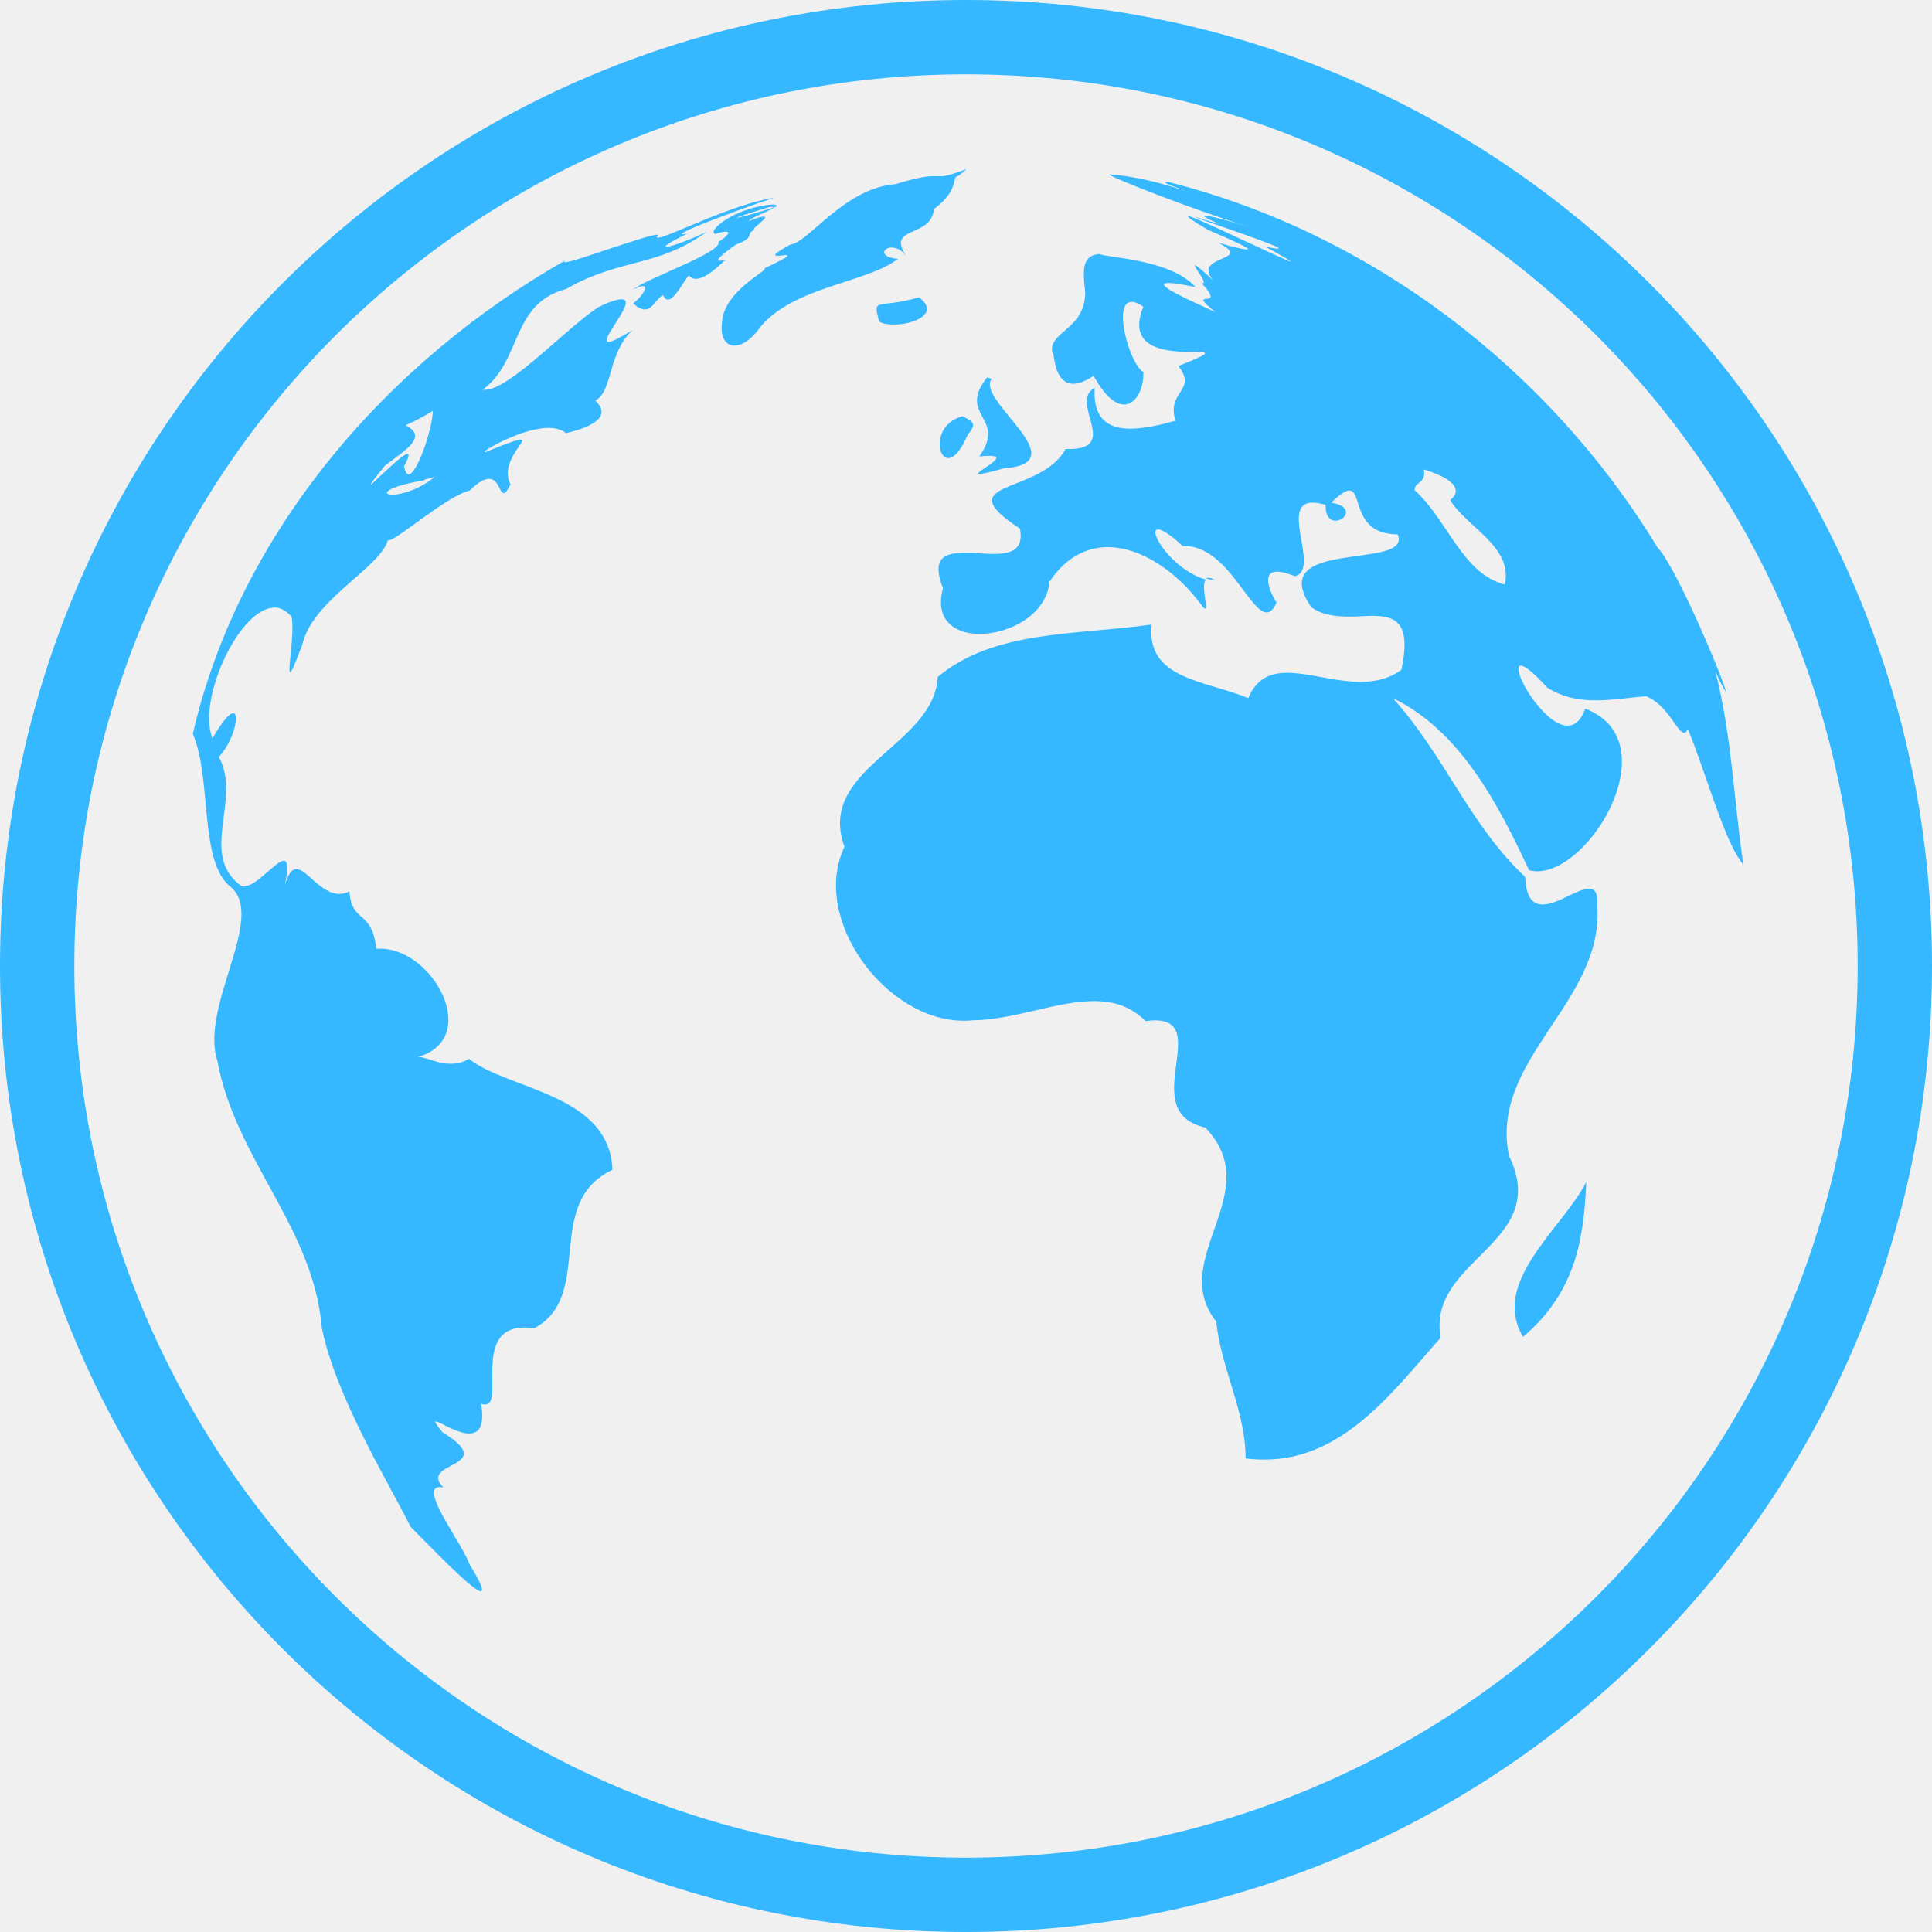
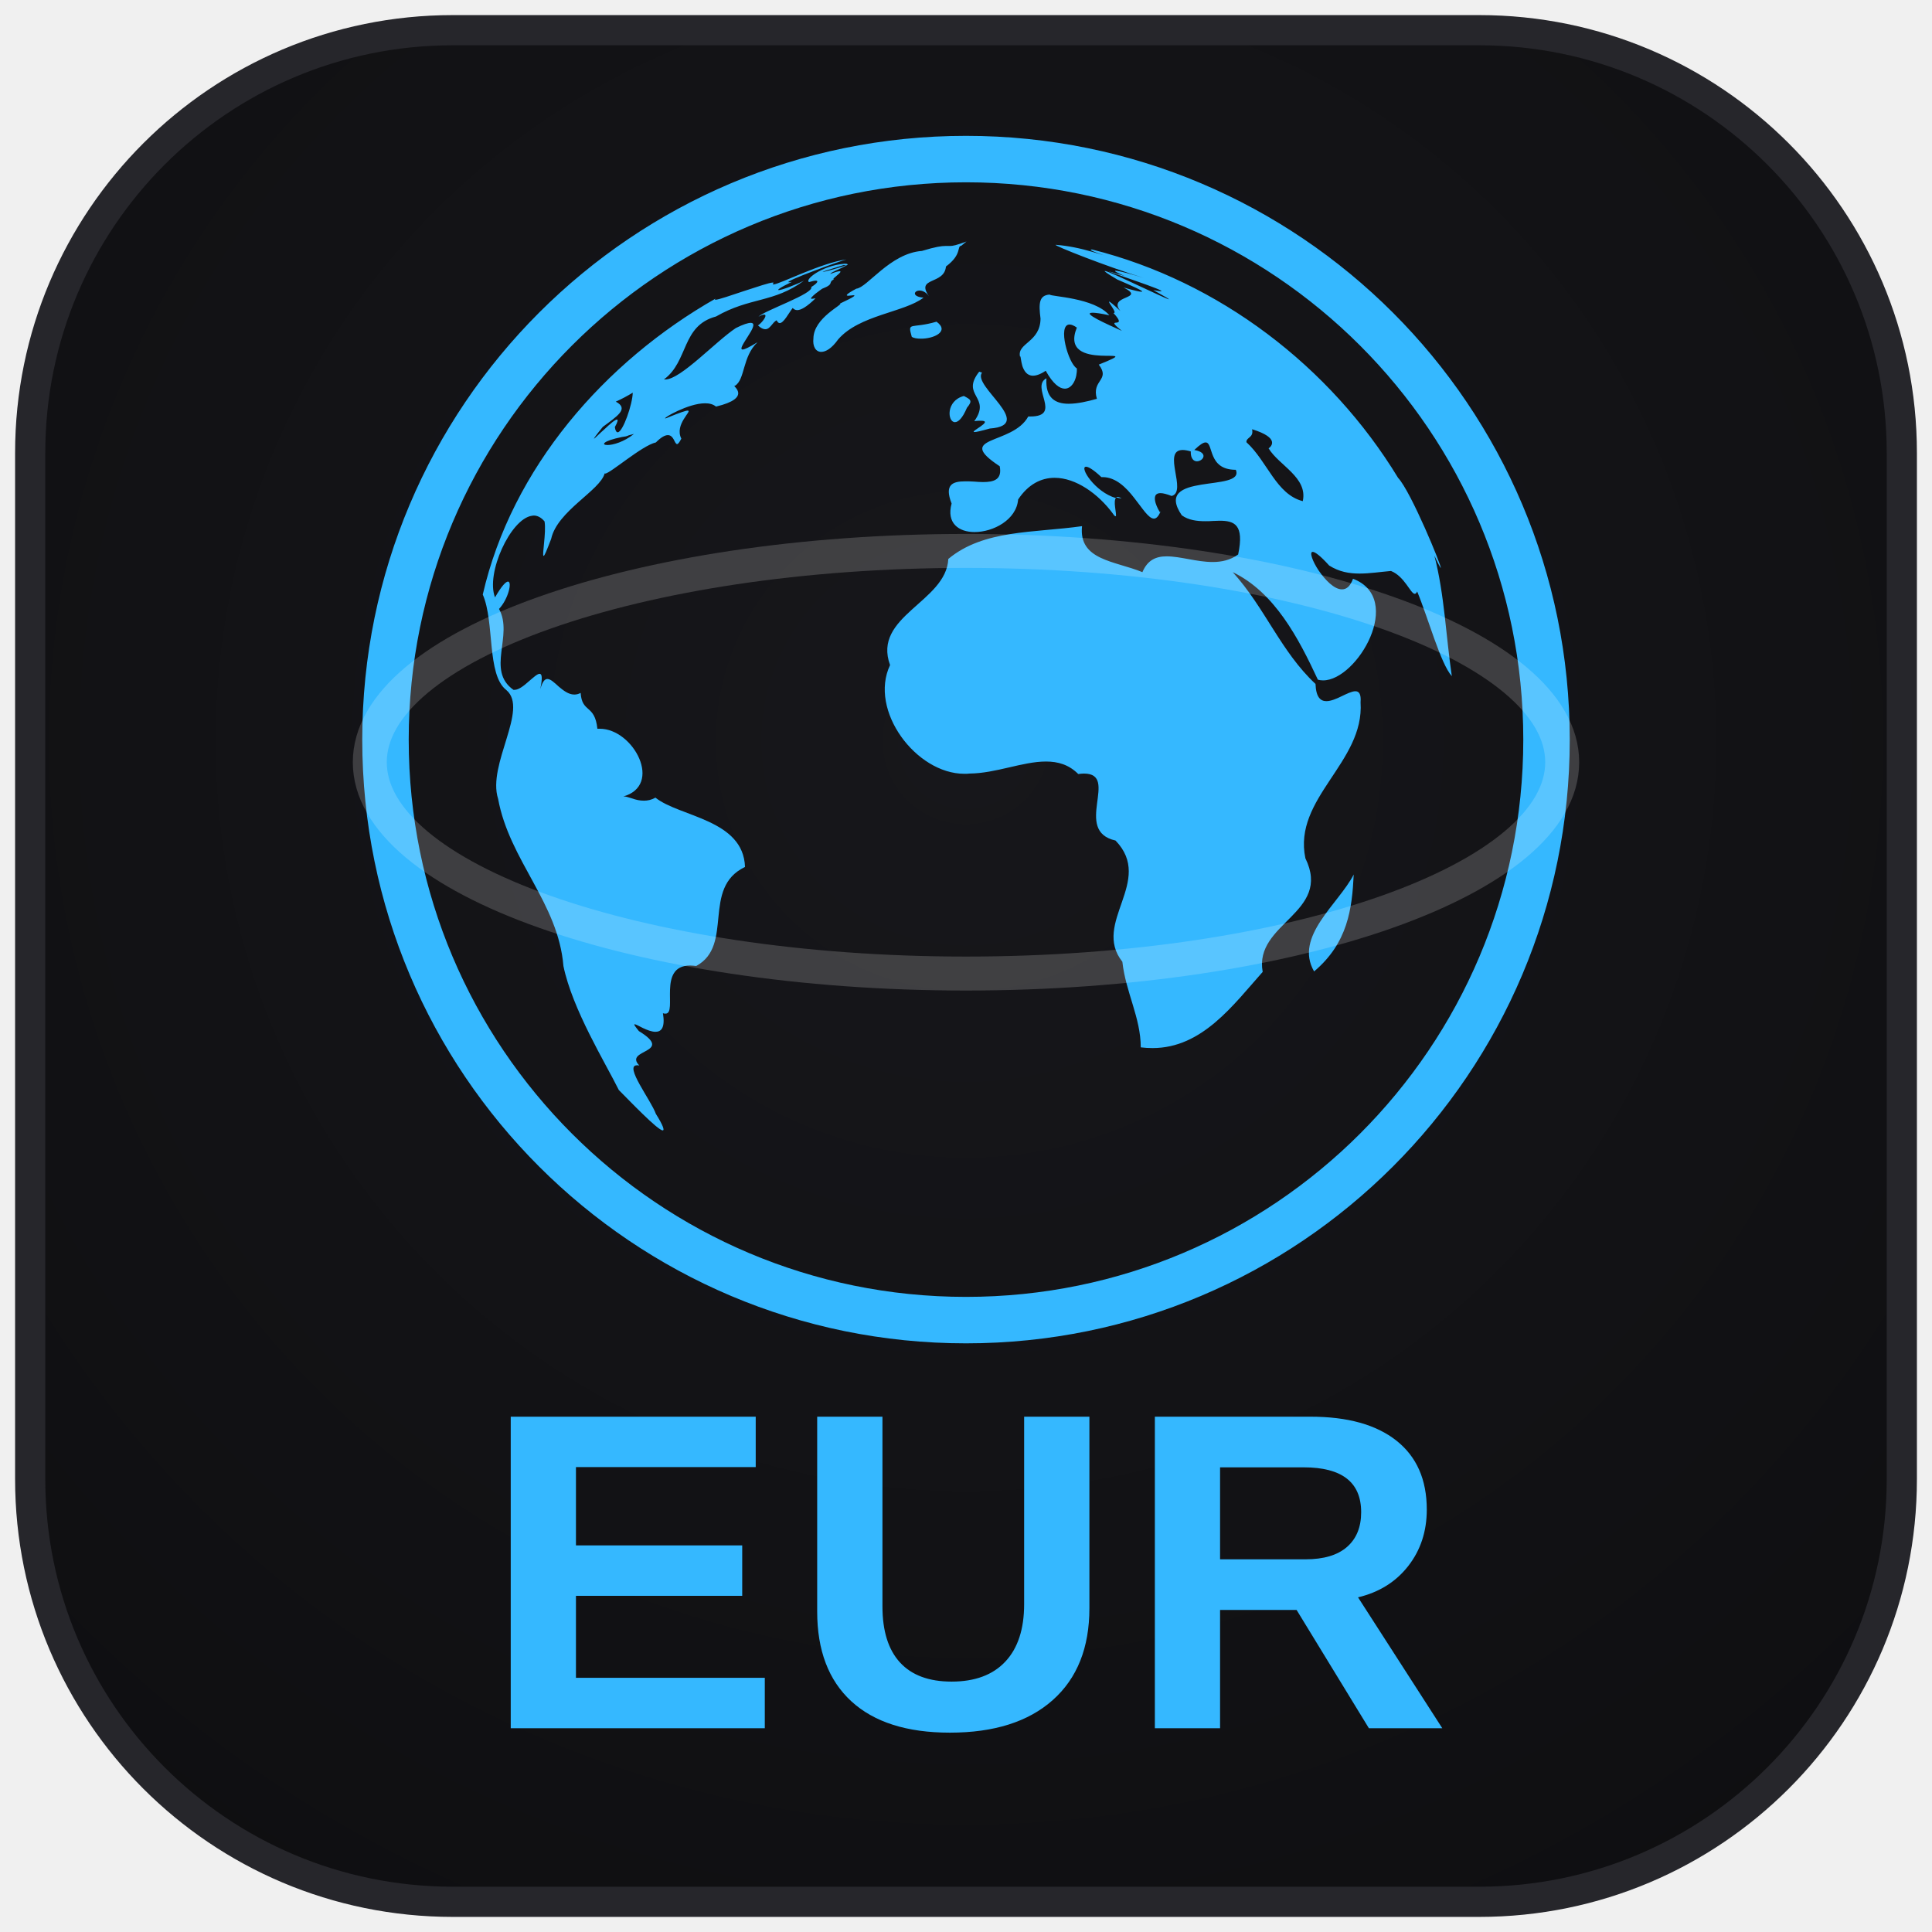
- <svg xmlns="http://www.w3.org/2000/svg" fill="#35b8ff" height="800px" width="800px" version="1.1" id="Layer_1" viewBox="0 0 512 512" enable-background="new 0 0 512 512" xml:space="preserve">
-   <path d="M236.3,65.6c1.2,0,2.7,0.6,4,2.4c-5.8-8.3,6.5-4.7,7.2-12.6c7-5.2,4.5-8.6,6.5-8.8l2.2-1.8c-4.3,1.6-5.8,1.9-7,1.9  c-0.3,0-0.6,0-0.9,0c-0.3,0-0.7,0-1.1,0c-1.5,0-4,0.3-9.9,2.1c-13.5,1-23.2,15.6-27.8,16c-4.7,2.5-4.5,3-3.4,3  c0.3,0,0.7-0.1,1.1-0.1c0.4,0,0.7-0.1,1-0.1c1.1,0,0.8,0.5-5.6,3.5c1.5,0.4-11.2,6-11.3,14.8c-0.4,3.4,1,5.7,3.3,5.7  c2,0,4.5-1.5,7.2-5.3c9-10.4,28-11.4,36.2-17.7C232.9,68.2,233.9,65.6,236.3,65.6z M190.6,69.1c-0.9,0,0.3-1.1,1.6-2.2  c1.4-1.1,3-2.2,3-2.2c0,0,0,0-0.1,0.1c5.4-2.1,2.1-2.6,5-4c-0.1,0-0.1,0-0.2,0c-0.6,0,0.5-0.8,1.5-1.7c1-0.8,1.9-1.7,1-1.7  c-0.5,0-1.8,0.3-4,1.2c0.7-1,3.4-1.7,7.2-3.8c-5.5,1.8-9.8,2.9-10.3,2.9c-0.4,0,1.9-0.8,8.8-2.9c0.3,0,0.6,0.1,0.8,0.1  c0.7,0,1-0.2,0.9-0.4c-0.1-0.2-0.5-0.3-1.2-0.3h0c-9.9,0.8-17.3,7-15.1,7.8c1.3-0.4,2.2-0.6,2.8-0.6c1.3,0,0.7,1.1-1.9,2.7  c1.2,2.8-20,10-22.4,12.6c1.2-0.7,2-0.9,2.4-0.9c1.6,0-0.5,3.1-2.6,4.6c1.3,1.2,2.3,1.6,3.1,1.6c2.1,0,3-2.9,4.8-3.8  c0.4,0.8,0.8,1.2,1.3,1.2c1.7,0,3.8-4.2,5.5-6.4c0.5,0.5,1.1,0.9,1.9,0.9c1.6,0,4-1.3,7.8-5C191.4,69,190.8,69.1,190.6,69.1z   M167.6,87.5c-3.6,2.2-5.5,3.1-6.3,3.1c-1.5,0,0.5-2.8,2.3-5.7c1.8-2.8,3.4-5.6,1.1-5.6c-1.1,0-3.1,0.6-6.3,2.2  c-8.7,5.8-23.4,21.8-29.9,21.8c-0.2,0-0.4,0-0.6,0c10.5-7.7,7.4-22.8,22.1-26.7c14.5-8.3,24.4-5.7,37.3-15.2c-3.8,1.9-9.4,4-10.7,4  c-0.8,0,0.4-1,5.6-3.5c-0.5,0.1-0.9,0.2-1.2,0.2c-3.5,0,23-9.5,24.3-9.7C194.4,53.9,176.8,63,174.4,63c-0.3,0-0.3-0.1-0.3-0.3  c0.4-0.3,0.4-0.5,0-0.5c-1.3,0-6.7,1.8-12.2,3.6c-5.4,1.8-10.9,3.7-12.1,3.7c-0.4,0-0.4-0.2,0.2-0.6c-47.2,26.8-86.6,72-98.9,125.6  c5.1,11.7,1.6,34,10,40.5c9.6,8.1-8.2,31.6-3.5,46.1c4.8,26.2,25.5,44.1,27.7,70.9c3.8,18.4,17.7,40.9,23.5,52.6  c4.4,4.4,16.5,17.1,18.6,17.1c0.8,0,0.3-1.9-2.9-7c-2-5.7-13.6-20.6-8-20.6c0.3,0,0.6,0,1,0.1c-6.9-7,15.3-5.1-0.2-14.6  c-1.8-2.2-2.2-2.9-1.8-2.9c0.5,0,1.9,0.8,3.5,1.6c1.7,0.8,3.7,1.6,5.3,1.6c2.5,0,4.2-1.7,3.2-7.9c0.4,0.2,0.8,0.2,1.1,0.2  c2.6,0,1.7-5.1,1.9-10.2c0.2-5.1,1.5-10.2,8.5-10.2c0.8,0,1.7,0.1,2.6,0.2c16.2-8.8,2.1-33.1,20.7-42c-0.7-20.2-27.8-21.2-38-29.4  c-1.7,1-3.3,1.3-4.9,1.3c-1.8,0-3.4-0.4-4.8-0.9c-1.4-0.4-2.7-0.9-3.6-0.9c-0.2,0-0.4,0-0.6,0.1c17.4-4.6,4.7-28.8-9.7-28.8  c-0.3,0-0.7,0-1,0c-1.1-10.5-6.5-6.5-7.1-15.2c-0.9,0.5-1.8,0.7-2.7,0.7c-2.4,0-4.6-1.7-6.5-3.3c-1.9-1.7-3.5-3.3-4.9-3.3  c-1.1,0-2.1,1.1-3,4.3c1-4.9,0.7-6.5-0.3-6.5c-1,0-2.8,1.7-4.8,3.4c-1.9,1.7-4.1,3.4-5.8,3.4c-0.2,0-0.3,0-0.5,0  c-11.7-8.3,0.1-23-6.1-34.3c4-4.3,5.6-11.6,3.8-11.6c-0.9,0-2.7,1.8-5.5,6.7c-4-10.2,6.6-33.3,15.6-34.6c0.3,0,0.5-0.1,0.8-0.1  c1.6,0,3.2,0.8,4.6,2.5c0.8,4.7-1.2,14.6-0.4,14.6c0.4,0,1.2-2,3.2-7.2c2.6-11.9,20.8-20.5,22.7-27.8c0.1,0.1,0.1,0.1,0.2,0.1  c2.1,0,15.6-11.9,21.5-13.2c2.3-2.3,3.9-3.1,5.1-3.1c1.3,0,2,1,2.5,1.9c0.5,1,0.9,1.9,1.4,1.9c0.4,0,0.9-0.6,1.8-2.3  c-3.1-6.1,4.9-11.9,2.7-11.9c-0.8,0-3.2,0.8-8.1,2.8c-0.8,0.4-1.2,0.5-1.4,0.5c-0.6,0,1.8-1.6,5.3-3.2c3.5-1.6,7.9-3.2,11.6-3.2  c1.8,0,3.4,0.4,4.6,1.4c15.5-3.7,7-8.8,7.8-8.8c0,0,0.1,0,0.2,0C162.4,103.4,161.1,93.6,167.6,87.5z M98.3,128.4  c-0.2,0,0.7-1.3,3.7-5c6.2-4.6,11.2-7.7,5.5-10.7c2.5-1.1,4.9-2.4,7.2-3.8c-0.1,4.9-4.2,16.8-6.4,16.8c-0.5,0-1-0.7-1.2-2.2  c1.3-2.3,1.4-3.2,0.9-3.2c-0.8,0-3.1,2-5.3,4.1C100.5,126.3,98.5,128.4,98.3,128.4z M104,131.1c-2.7,0-2.2-1.7,6.1-3.4  c3.6-0.5,0.8-0.3,5.1-1.3C111,129.8,106.3,131.1,104,131.1z M259.5,121c1.2-0.2,2.1-0.2,2.8-0.2c2.9,0,1.6,1.2-0.1,2.4  c-1.7,1.2-3.8,2.4-2.6,2.4c0.7,0,2.6-0.4,6.5-1.5c19.7-1.4-7.7-18.1-3.3-23.7l-1.2-0.4C253.5,110.3,267,110.5,259.5,121z   M251.3,121.4c1.4,0,3.2-1.6,5.1-6.1c2.6-3.1,1.5-3.5-1.3-5C247.4,112.3,248.1,121.4,251.3,121.4z M320.3,153.1  c-0.3,0-0.5,0.1-0.7,0.2c0.8,0.2,1.6,0.4,2.4,0.4C321.2,153.3,320.7,153.1,320.3,153.1z M454.6,178c1.7,3.7,2.6,5.2,2.7,5.2  c0.7,0-12.6-32.4-18.1-38.2c-28.7-47.2-75.9-83.3-129.7-96.8h-0.1c-1.4,0,0.2,0.7,2.1,1.4c1.9,0.7,4.2,1.4,4.2,1.4  c0,0-1.5-0.5-6.1-1.8c-5.1-1.5-10.3-2.6-15.6-3c-0.9,0.3,21.9,9.3,37.2,14c-5.1-1.6-10.4-3-11.7-3c-0.9,0,0,0.6,3.7,2.2  c-4.5-1.3-6.4-1.9-6.6-1.9c-0.3,0,6,2.1,11.9,4.2c6,2.1,11.7,4.2,10.1,4.2c-0.4,0-1.5-0.2-3.2-0.5c5.1,2.8,6.9,3.9,6.6,3.9  c-0.5,0-6.8-3-13.3-6c-6.4-3-12.9-6-13.8-6c-0.5,0,0.8,1,5.2,3.6c6,2.6,12,5.2,10.3,5.2c-0.8,0-3.1-0.5-7.6-1.8  c10,5.1-7.1,3.1-1.3,10c-3.2-3-4.5-4-4.8-4s0.5,1.2,1.3,2.4c0.8,1.2,1.4,2.4,0.7,2.4c-0.1,0-0.1,0-0.2,0c7,7.6-4.9,0.8,3.6,7.6  c-6.4-2.9-17.3-7.7-12.4-7.7c1.2,0,3.5,0.3,7.1,1.1c-6.5-7.6-24.9-7.9-25.3-8.8c-4.6,0.3-4.7,3.8-3.9,10.2  c-0.1,10.1-10,10.3-8.7,16.1c0-0.1,0.1-0.1,0.1-0.1c0.2,0,0.3,2,0.9,4.1c0.7,2,1.9,4.1,4.5,4.1c1.4,0,3.2-0.6,5.4-2.1  c3.1,5.6,5.9,7.6,8.1,7.6c3.3,0,5.3-4.5,5.1-8.6c-3.6-2-8.3-18.6-3.1-18.6c0.8,0,1.8,0.4,3.1,1.3c-8.1,19.9,32,6.6,9.3,15.7  c5.1,6.7-3.2,6.4-0.8,14.5c-3.9,1.1-8.2,2.1-12,2.1c-5.6,0-9.9-2.4-9.4-10.8c-7,3.7,7,16.2-6.9,16.2h-0.8  c-6.7,12.3-31.8,8.1-12.1,21.1c1.1,5.7-2.5,6.7-7.1,6.7c-1.2,0-2.5-0.1-3.8-0.2c-1.3-0.1-2.6-0.1-3.8-0.1c-5.2,0-8.9,1.3-5.7,9.4  c-2.3,8.4,3.1,12.1,9.7,12.1c8,0,17.8-5.2,18.5-13.8c4.3-6.5,9.8-9.2,15.5-9.2c9,0,18.5,6.8,24.7,15.2c0.5,0.8,0.9,1.1,1.1,1.1  c0.5,0,0-2-0.2-4c-0.2-1.6-0.2-3.2,0.4-3.7c-8.9-2.5-15.7-13.3-12.7-13.3c1,0,3.1,1.2,6.5,4.4c0.2,0,0.4,0,0.5,0  c5.6,0,10,4.4,13.4,8.8c3.5,4.4,6.1,8.8,8.4,8.8c0.9,0,1.8-0.8,2.6-2.6c-0.4-0.6-1.4-2.3-1.9-4c-0.6-2.1-0.6-4.2,2.1-4.2  c1.1,0,2.6,0.4,4.7,1.2c6.8-1.8-4.3-19.5,4.7-19.5c0.9,0,2,0.2,3.4,0.6c-0.1,3.1,1.3,4.2,2.6,4.2c2.6,0,5.2-3.7-1.1-4.8  c2.4-2.3,3.8-3.2,4.8-3.2c3.5,0,0.7,11.6,12.8,11.6c4.1,9.7-35.6,0.7-22.9,19.3c2.9,2.1,6.5,2.5,10,2.5c1.1,0,2.1,0,3.1-0.1  c1,0,2-0.1,2.9-0.1c6.2,0,10.6,1.5,7.9,14.3c-3.3,2.4-7,3.2-10.8,3.2c-3.4,0-6.8-0.6-10.1-1.2c-3.3-0.6-6.5-1.2-9.4-1.2  c-4.5,0-8.1,1.5-10.3,6.7c-11.7-4.8-27.1-5-25.6-19.5c-20.4,2.9-41.7,1.4-56.7,13.9c-0.9,18.3-32.3,24.2-24.7,45  c-9.1,19.2,11,46.1,31.5,46.1c0.7,0,1.5,0,2.2-0.1c11.2-0.1,22.5-5.1,32.4-5.1c5.1,0,9.7,1.3,13.7,5.3c0.9-0.1,1.7-0.2,2.4-0.2  c15.3,0-4.9,24.3,13.4,28.4c16.6,17.2-10.2,34.9,2.9,51.4c1.4,12.9,7.8,23.7,7.8,36.3c1.7,0.2,3.3,0.3,5,0.3  c21.1,0,34.3-18.4,46.7-32.3c-3.8-20.8,29.5-24.9,18.1-48.2c-5.3-25.5,25.1-40.6,23.4-66.1c0.3-3.6-0.7-4.7-2.2-4.7  c-1.5,0-3.7,1.1-5.8,2.1c-2.2,1.1-4.6,2.1-6.5,2.1c-2.5,0-4.4-1.7-4.6-7.3c-14.7-13.7-21.4-32.3-35.1-47.4  c17.8,8.6,27.9,28,36.1,45.6c0.7,0.2,1.4,0.3,2.2,0.3c14.5,0,34.7-34.7,12.7-43.1c-1.2,3.3-2.8,4.5-4.7,4.5c-3.3,0-7.1-4-9.8-7.9  c-2.7-4-4.1-8-2.6-8c1,0,3.2,1.6,7,5.8c4.3,2.7,8.5,3.4,12.9,3.4c4.3,0,8.7-0.7,13.3-1.1c5.8,2.3,8.3,9.7,10.1,9.7  c0.3,0,0.7-0.3,1-1c4.6,11,9.9,30.6,14.7,35.9C459.5,212.3,458.9,194.5,454.6,178z M398.8,154.9c-11.3-2.9-15-16.9-23.9-25  c-0.1-2.2,3.2-1.8,2.4-5.5c12,3.7,8.1,7.4,7,8.1C388.7,139.8,401,144.8,398.8,154.9z M243.5,78.8c-10.9,3.2-12.4-0.3-10.5,6.4  c0.8,0.6,2.3,0.8,3.8,0.8C242.1,86.1,249.3,83,243.5,78.8z M403.6,354.3c14.3-12.1,16.1-26.5,16.8-41.1  C414,325.7,395,339.5,403.6,354.3z M338.5,159.3c-0.1,0.1-0.1,0.1-0.1,0.2c0.1,0.2,0.2,0.2,0.2,0.2  C338.6,159.7,338.6,159.6,338.5,159.3z M256,0C114.6,0,0,114.6,0,256s114.6,256,256,256c141.4,0,256-114.6,256-256S397.4,0,256,0z   M256,492.3C125.5,492.3,19.7,386.5,19.7,256S125.5,19.7,256,19.7S492.3,125.5,492.3,256S386.5,492.3,256,492.3z" />
+ <svg xmlns="http://www.w3.org/2000/svg" viewBox="0 0 512 512">
+   <defs>
+     <radialGradient id="tile" cx="50%" cy="38%" r="80%">
+       <stop offset="0%" stop-color="#17171B" />
+       <stop offset="100%" stop-color="#0E0E10" />
+     </radialGradient>
+   </defs>
+   <rect x="8" y="8" width="496" height="496" rx="112" fill="url(#tile)" stroke="#26262B" stroke-width="8" />
+   <g transform="translate(96 36) scale(0.625)">
+     <path fill="#35b8ff" d="M236.3,65.6c1.2,0,2.7,0.6,4,2.4c-5.8-8.3,6.5-4.7,7.2-12.6c7-5.2,4.5-8.6,6.5-8.8l2.2-1.8c-4.3,1.6-5.8,1.9-7,1.9  c-0.3,0-0.6,0-0.9,0c-0.3,0-0.7,0-1.1,0c-1.5,0-4,0.3-9.9,2.1c-13.5,1-23.2,15.6-27.8,16c-4.7,2.5-4.5,3-3.4,3  c0.3,0,0.7-0.1,1.1-0.1c0.4,0,0.7-0.1,1-0.1c1.1,0,0.8,0.5-5.6,3.5c1.5,0.4-11.2,6-11.3,14.8c-0.4,3.4,1,5.7,3.3,5.7  c2,0,4.5-1.5,7.2-5.3c9-10.4,28-11.4,36.2-17.7C232.9,68.2,233.9,65.6,236.3,65.6z M190.6,69.1c-0.9,0,0.3-1.1,1.6-2.2  c1.4-1.1,3-2.2,3-2.2c0,0,0,0-0.1,0.1c5.4-2.1,2.1-2.6,5-4c-0.1,0-0.1,0-0.2,0c-0.6,0,0.5-0.8,1.5-1.7c1-0.8,1.9-1.7,1-1.7  c-0.5,0-1.8,0.3-4,1.2c0.7-1,3.4-1.7,7.2-3.8c-5.5,1.8-9.8,2.9-10.3,2.9c-0.4,0,1.9-0.8,8.8-2.9c0.3,0,0.6,0.1,0.8,0.1  c0.7,0,1-0.2,0.9-0.4c-0.1-0.2-0.5-0.3-1.2-0.3h0c-9.9,0.8-17.3,7-15.1,7.8c1.3-0.4,2.2-0.6,2.8-0.6c1.3,0,0.7,1.1-1.9,2.7  c1.2,2.8-20,10-22.4,12.6c1.2-0.7,2-0.9,2.4-0.9c1.6,0-0.5,3.1-2.6,4.6c1.3,1.2,2.3,1.6,3.1,1.6c2.1,0,3-2.9,4.8-3.8  c0.4,0.8,0.8,1.2,1.3,1.2c1.7,0,3.8-4.2,5.5-6.4c0.5,0.5,1.1,0.9,1.9,0.9c1.6,0,4-1.3,7.8-5C191.4,69,190.8,69.1,190.6,69.1z   M167.6,87.5c-3.6,2.2-5.5,3.1-6.3,3.1c-1.5,0,0.5-2.8,2.3-5.7c1.8-2.8,3.4-5.6,1.1-5.6c-1.1,0-3.1,0.6-6.3,2.2  c-8.7,5.8-23.4,21.8-29.9,21.8c-0.2,0-0.4,0-0.6,0c10.5-7.7,7.4-22.8,22.1-26.7c14.5-8.3,24.4-5.7,37.3-15.2c-3.8,1.9-9.4,4-10.7,4  c-0.8,0,0.4-1,5.6-3.5c-0.5,0.1-0.9,0.2-1.2,0.2c-3.5,0,23-9.5,24.3-9.7C194.4,53.9,176.8,63,174.4,63c-0.3,0-0.3-0.1-0.3-0.3  c0.4-0.3,0.4-0.5,0-0.5c-1.3,0-6.7,1.8-12.2,3.6c-5.4,1.8-10.9,3.7-12.1,3.7c-0.4,0-0.4-0.2,0.2-0.6c-47.2,26.8-86.6,72-98.9,125.6  c5.1,11.7,1.6,34,10,40.5c9.6,8.1-8.2,31.6-3.5,46.1c4.8,26.2,25.5,44.1,27.7,70.9c3.8,18.4,17.7,40.9,23.5,52.6  c4.4,4.4,16.5,17.1,18.6,17.1c0.8,0,0.3-1.9-2.9-7c-2-5.7-13.6-20.6-8-20.6c0.3,0,0.6,0,1,0.1c-6.9-7,15.3-5.1-0.2-14.6  c-1.8-2.2-2.2-2.9-1.8-2.9c0.5,0,1.9,0.8,3.5,1.6c1.7,0.8,3.7,1.6,5.3,1.6c2.5,0,4.2-1.7,3.2-7.9c0.4,0.2,0.8,0.2,1.1,0.2  c2.6,0,1.7-5.1,1.9-10.2c0.2-5.1,1.5-10.2,8.5-10.2c0.8,0,1.7,0.1,2.6,0.2c16.2-8.8,2.1-33.1,20.7-42c-0.7-20.2-27.8-21.2-38-29.4  c-1.7,1-3.3,1.3-4.9,1.3c-1.8,0-3.4-0.4-4.8-0.9c-1.4-0.4-2.7-0.9-3.6-0.9c-0.2,0-0.4,0-0.6,0.1c17.4-4.6,4.7-28.8-9.7-28.8  c-0.3,0-0.7,0-1,0c-1.1-10.5-6.5-6.5-7.1-15.2c-0.9,0.5-1.8,0.7-2.7,0.7c-2.4,0-4.6-1.7-6.5-3.3c-1.9-1.7-3.5-3.3-4.9-3.3  c-1.1,0-2.1,1.1-3,4.3c1-4.9,0.7-6.5-0.3-6.5c-1,0-2.8,1.7-4.8,3.4c-1.9,1.7-4.1,3.4-5.8,3.4c-0.2,0-0.3,0-0.5,0  c-11.7-8.3,0.1-23-6.1-34.3c4-4.3,5.6-11.6,3.8-11.6c-0.9,0-2.7,1.8-5.5,6.7c-4-10.2,6.6-33.3,15.6-34.6c0.3,0,0.5-0.1,0.8-0.1  c1.6,0,3.2,0.8,4.6,2.5c0.8,4.7-1.2,14.6-0.4,14.6c0.4,0,1.2-2,3.2-7.2c2.6-11.9,20.8-20.5,22.7-27.8c0.1,0.1,0.1,0.1,0.2,0.1  c2.1,0,15.6-11.9,21.5-13.2c2.3-2.3,3.9-3.1,5.1-3.1c1.3,0,2,1,2.5,1.9c0.5,1,0.9,1.9,1.4,1.9c0.4,0,0.9-0.6,1.8-2.3  c-3.1-6.1,4.9-11.9,2.7-11.9c-0.8,0-3.2,0.8-8.1,2.8c-0.8,0.4-1.2,0.5-1.4,0.5c-0.6,0,1.8-1.6,5.3-3.2c3.5-1.6,7.9-3.2,11.6-3.2  c1.8,0,3.4,0.4,4.6,1.4c15.5-3.7,7-8.8,7.8-8.8c0,0,0.1,0,0.2,0C162.4,103.4,161.1,93.6,167.6,87.5z M98.3,128.4  c-0.2,0,0.7-1.3,3.7-5c6.2-4.6,11.2-7.7,5.5-10.7c2.5-1.1,4.9-2.4,7.2-3.8c-0.1,4.9-4.2,16.8-6.4,16.8c-0.5,0-1-0.7-1.2-2.2  c1.3-2.3,1.4-3.2,0.9-3.2c-0.8,0-3.1,2-5.3,4.1C100.5,126.3,98.5,128.4,98.3,128.4z M104,131.1c-2.7,0-2.2-1.7,6.1-3.4  c3.6-0.5,0.8-0.3,5.1-1.3C111,129.8,106.3,131.1,104,131.1z M259.5,121c1.2-0.2,2.1-0.2,2.8-0.2c2.9,0,1.6,1.2-0.1,2.4  c-1.7,1.2-3.8,2.4-2.6,2.4c0.7,0,2.6-0.4,6.5-1.5c19.7-1.4-7.7-18.1-3.3-23.7l-1.2-0.4C253.5,110.3,267,110.5,259.5,121z   M251.3,121.4c1.4,0,3.2-1.6,5.1-6.1c2.6-3.1,1.5-3.5-1.3-5C247.4,112.3,248.1,121.4,251.3,121.4z M320.3,153.1  c-0.3,0-0.5,0.1-0.7,0.2c0.8,0.2,1.6,0.4,2.4,0.4C321.2,153.3,320.7,153.1,320.3,153.1z M454.6,178c1.7,3.7,2.6,5.2,2.7,5.2  c0.7,0-12.6-32.4-18.1-38.2c-28.7-47.2-75.9-83.3-129.7-96.8h-0.1c-1.4,0,0.2,0.7,2.1,1.4c1.9,0.7,4.2,1.4,4.2,1.4  c0,0-1.5-0.5-6.1-1.8c-5.1-1.5-10.3-2.6-15.6-3c-0.9,0.3,21.9,9.3,37.2,14c-5.1-1.6-10.4-3-11.7-3c-0.9,0,0,0.6,3.7,2.2  c-4.5-1.3-6.4-1.9-6.6-1.9c-0.3,0,6,2.1,11.9,4.2c6,2.1,11.7,4.2,10.1,4.2c-0.4,0-1.5-0.2-3.2-0.5c5.1,2.8,6.9,3.9,6.6,3.9  c-0.5,0-6.8-3-13.3-6c-6.4-3-12.9-6-13.8-6c-0.5,0,0.8,1,5.2,3.6c6,2.6,12,5.2,10.3,5.2c-0.8,0-3.1-0.5-7.6-1.8  c10,5.1-7.1,3.1-1.3,10c-3.2-3-4.5-4-4.8-4s0.5,1.2,1.3,2.4c0.8,1.2,1.4,2.4,0.7,2.4c-0.1,0-0.1,0-0.2,0c7,7.6-4.9,0.8,3.6,7.6  c-6.4-2.9-17.3-7.7-12.4-7.7c1.2,0,3.5,0.3,7.1,1.1c-6.5-7.6-24.9-7.9-25.3-8.8c-4.6,0.3-4.7,3.8-3.9,10.2  c-0.1,10.1-10,10.3-8.7,16.1c0-0.1,0.1-0.1,0.1-0.1c0.2,0,0.3,2,0.9,4.1c0.7,2,1.9,4.1,4.5,4.1c1.4,0,3.2-0.6,5.4-2.1  c3.1,5.6,5.9,7.6,8.1,7.6c3.3,0,5.3-4.5,5.1-8.6c-3.6-2-8.3-18.6-3.1-18.6c0.8,0,1.8,0.4,3.1,1.3c-8.1,19.9,32,6.6,9.3,15.7  c5.1,6.7-3.2,6.4-0.8,14.5c-3.9,1.1-8.2,2.1-12,2.1c-5.6,0-9.9-2.4-9.4-10.8c-7,3.7,7,16.2-6.9,16.2h-0.8  c-6.7,12.3-31.8,8.1-12.1,21.1c1.1,5.7-2.5,6.7-7.1,6.7c-1.2,0-2.5-0.1-3.8-0.2c-1.3-0.1-2.6-0.1-3.8-0.1c-5.2,0-8.9,1.3-5.7,9.4  c-2.3,8.4,3.1,12.1,9.7,12.1c8,0,17.8-5.2,18.5-13.8c4.3-6.5,9.8-9.2,15.5-9.2c9,0,18.5,6.8,24.7,15.2c0.5,0.8,0.9,1.1,1.1,1.1  c0.5,0,0-2-0.2-4c-0.2-1.6-0.2-3.2,0.4-3.7c-8.9-2.5-15.7-13.3-12.7-13.3c1,0,3.1,1.2,6.5,4.4c0.2,0,0.4,0,0.5,0  c5.6,0,10,4.4,13.4,8.8c3.5,4.4,6.1,8.8,8.4,8.8c0.9,0,1.8-0.8,2.6-2.6c-0.4-0.6-1.4-2.3-1.9-4c-0.6-2.1-0.6-4.2,2.1-4.2  c1.1,0,2.6,0.4,4.7,1.2c6.8-1.8-4.3-19.5,4.7-19.5c0.9,0,2,0.2,3.4,0.6c-0.1,3.1,1.3,4.2,2.6,4.2c2.6,0,5.2-3.7-1.1-4.8  c2.4-2.3,3.8-3.2,4.8-3.2c3.5,0,0.7,11.6,12.8,11.6c4.1,9.7-35.6,0.7-22.9,19.3c2.9,2.1,6.5,2.5,10,2.5c1.1,0,2.1,0,3.1-0.1  c1,0,2-0.1,2.9-0.1c6.2,0,10.6,1.5,7.9,14.3c-3.3,2.4-7,3.2-10.8,3.2c-3.4,0-6.8-0.6-10.1-1.2c-3.3-0.6-6.5-1.2-9.4-1.2  c-4.5,0-8.1,1.5-10.3,6.7c-11.7-4.8-27.1-5-25.6-19.5c-20.4,2.9-41.7,1.4-56.7,13.9c-0.9,18.3-32.3,24.2-24.7,45  c-9.1,19.2,11,46.1,31.5,46.1c0.7,0,1.5,0,2.2-0.1c11.2-0.1,22.5-5.1,32.4-5.1c5.1,0,9.7,1.3,13.7,5.3c0.9-0.1,1.7-0.2,2.4-0.2  c15.3,0-4.9,24.3,13.4,28.4c16.6,17.2-10.2,34.9,2.9,51.4c1.4,12.9,7.8,23.7,7.8,36.3c1.7,0.2,3.3,0.3,5,0.3  c21.1,0,34.3-18.4,46.7-32.3c-3.8-20.8,29.5-24.9,18.1-48.2c-5.3-25.5,25.1-40.6,23.4-66.1c0.3-3.6-0.7-4.7-2.2-4.7  c-1.5,0-3.7,1.1-5.8,2.1c-2.2,1.1-4.6,2.1-6.5,2.1c-2.5,0-4.4-1.7-4.6-7.3c-14.7-13.7-21.4-32.3-35.1-47.4  c17.8,8.6,27.9,28,36.1,45.6c0.7,0.2,1.4,0.3,2.2,0.3c14.5,0,34.7-34.7,12.7-43.1c-1.2,3.3-2.8,4.5-4.7,4.5c-3.3,0-7.1-4-9.8-7.9  c-2.7-4-4.1-8-2.6-8c1,0,3.2,1.6,7,5.8c4.3,2.7,8.5,3.4,12.9,3.4c4.3,0,8.7-0.7,13.3-1.1c5.8,2.3,8.3,9.7,10.1,9.7  c0.3,0,0.7-0.3,1-1c4.6,11,9.9,30.6,14.7,35.9C459.5,212.3,458.9,194.5,454.6,178z M398.8,154.9c-11.3-2.9-15-16.9-23.9-25  c-0.1-2.2,3.2-1.8,2.4-5.5c12,3.7,8.1,7.4,7,8.1C388.7,139.8,401,144.8,398.8,154.9z M243.5,78.8c-10.9,3.2-12.4-0.3-10.5,6.4  c0.8,0.6,2.3,0.8,3.8,0.8C242.1,86.1,249.3,83,243.5,78.8z M403.6,354.3c14.3-12.1,16.1-26.5,16.8-41.1  C414,325.7,395,339.5,403.6,354.3z M338.5,159.3c-0.1,0.1-0.1,0.1-0.1,0.2c0.1,0.2,0.2,0.2,0.2,0.2  C338.6,159.7,338.6,159.6,338.5,159.3z M256,0C114.6,0,0,114.6,0,256s114.6,256,256,256c141.4,0,256-114.6,256-256S397.4,0,256,0z   M256,492.3C125.5,492.3,19.7,386.5,19.7,256S125.5,19.7,256,19.7S492.3,125.5,492.3,256S386.5,492.3,256,492.3z" />
+   </g>
+   <ellipse cx="256" cy="202" rx="158" ry="56" fill="none" stroke="#ffffff" stroke-opacity="0.18" stroke-width="9" />
+   <text x="256" y="458" text-anchor="middle" font-family="'Archivo Black', 'Arial Black', 'Arial', sans-serif" font-size="120" font-weight="900" letter-spacing="2" fill="#35b8ff">EUR</text>
</svg>
